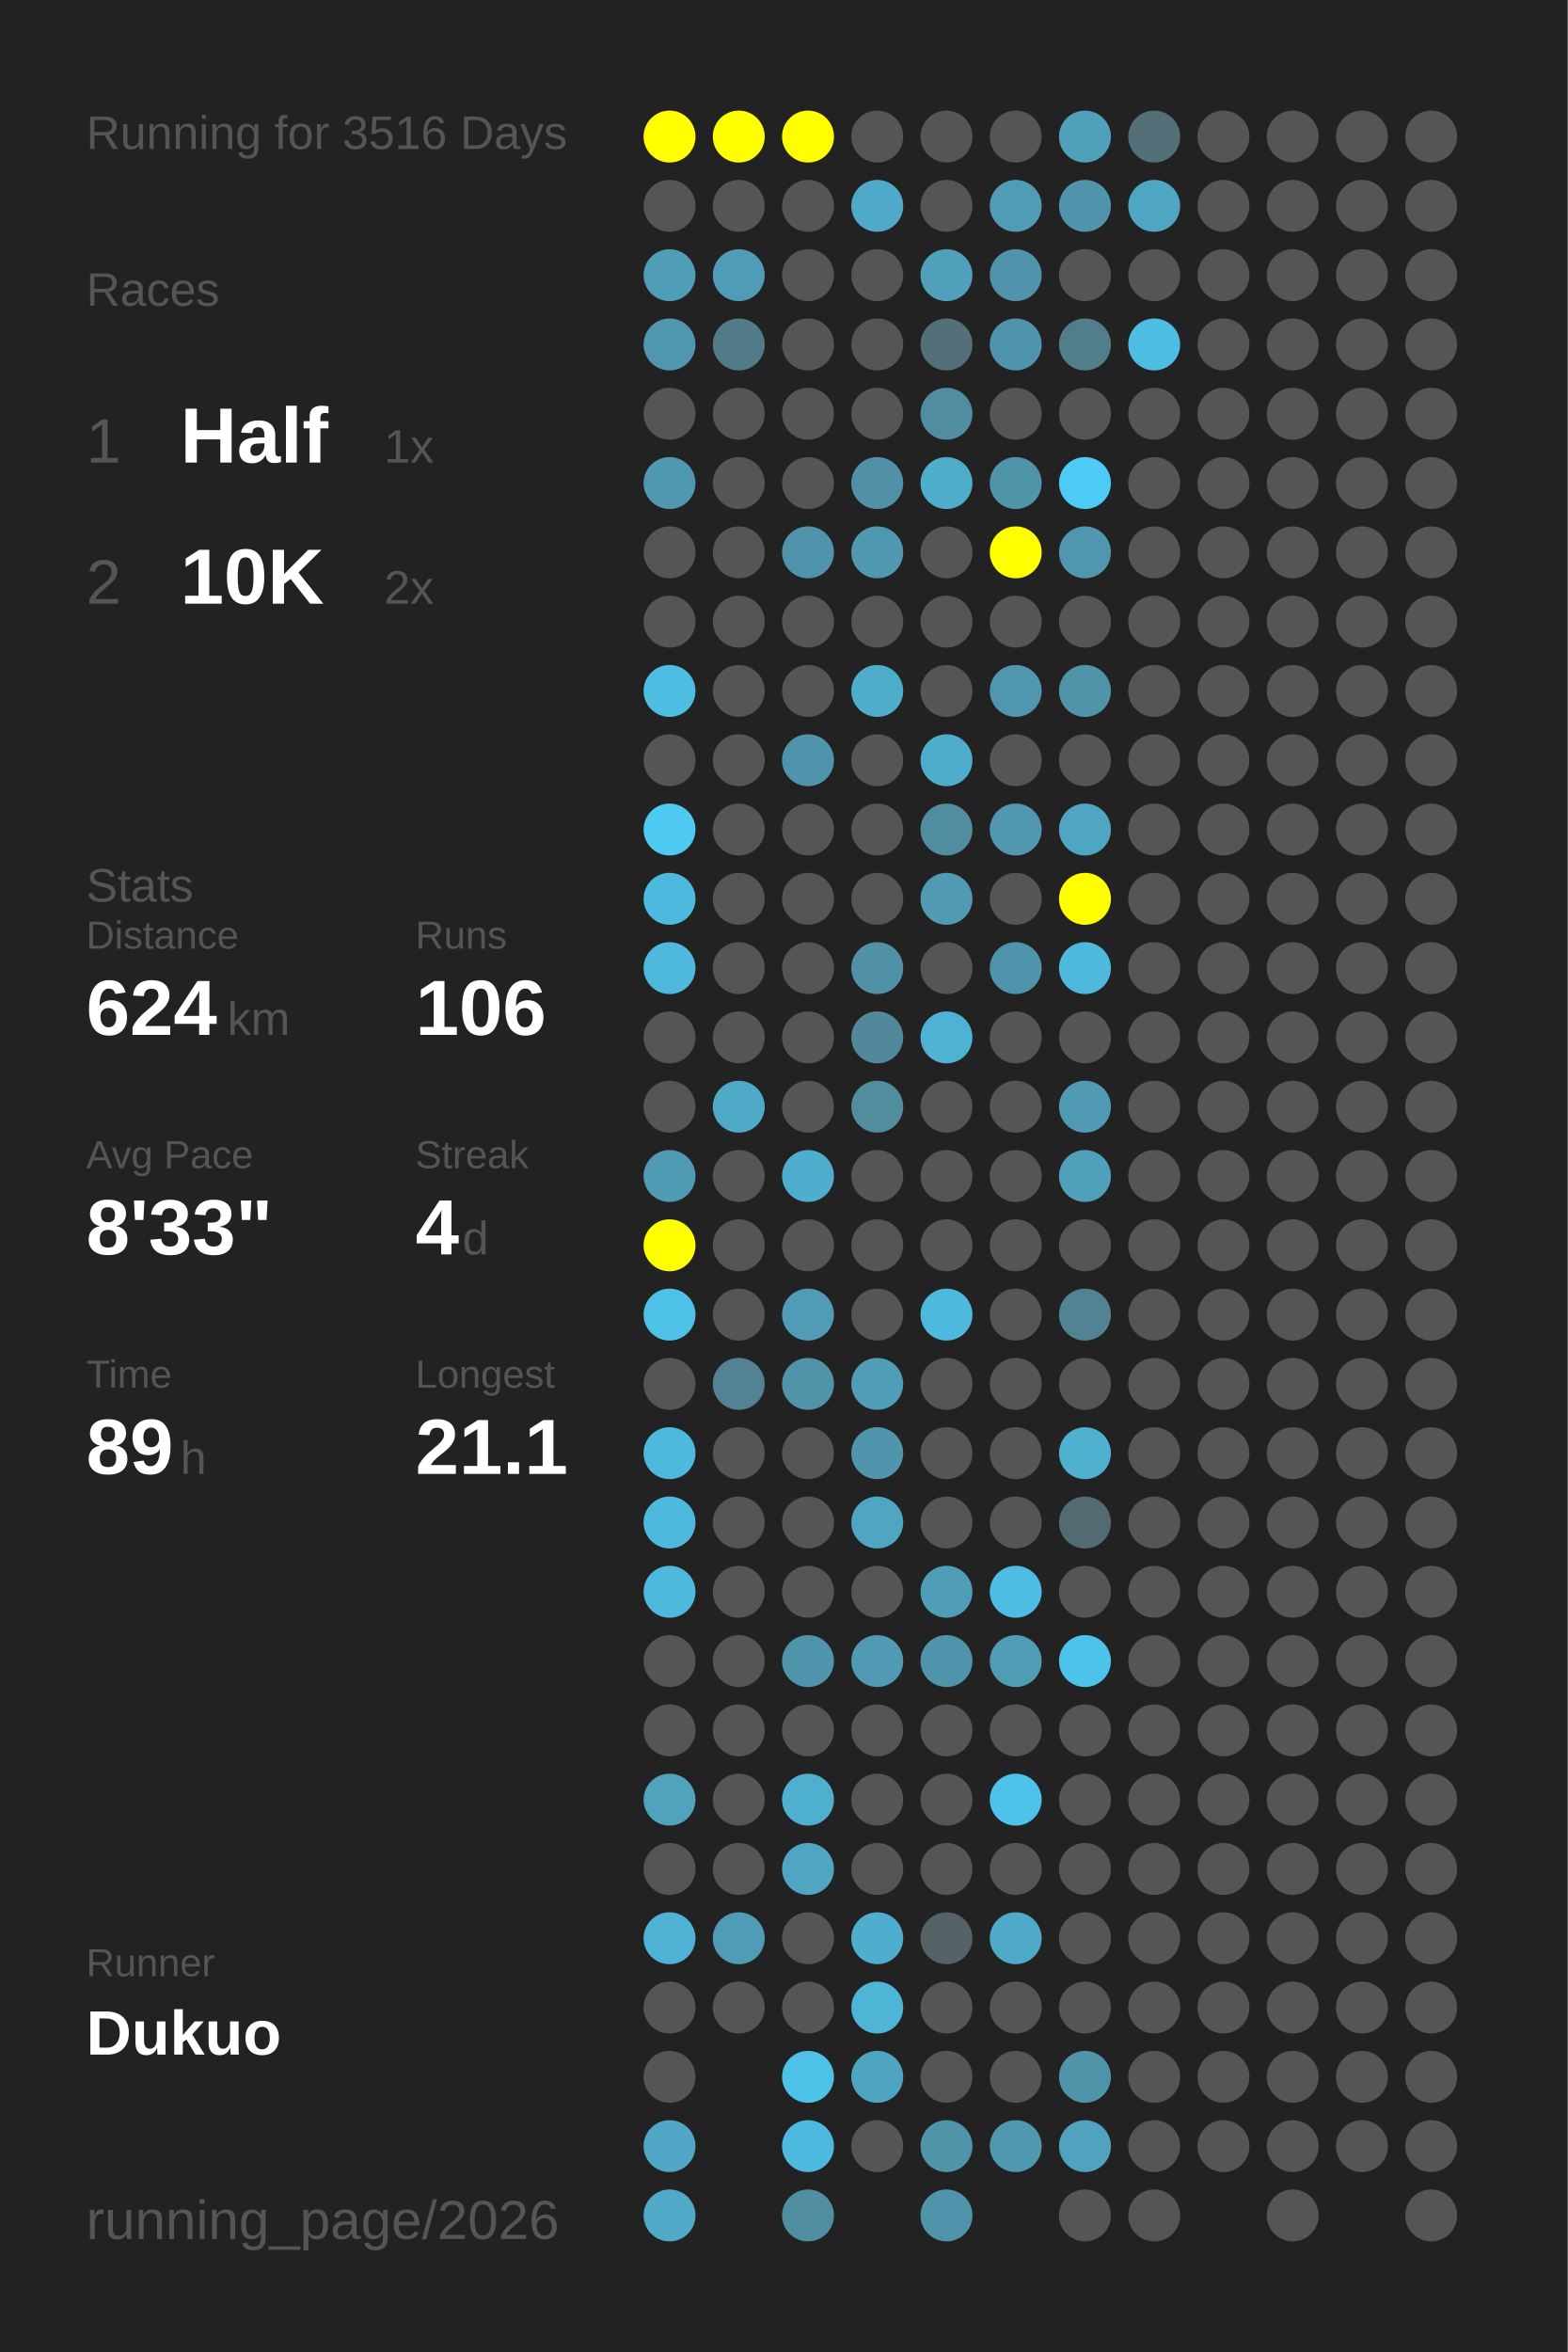
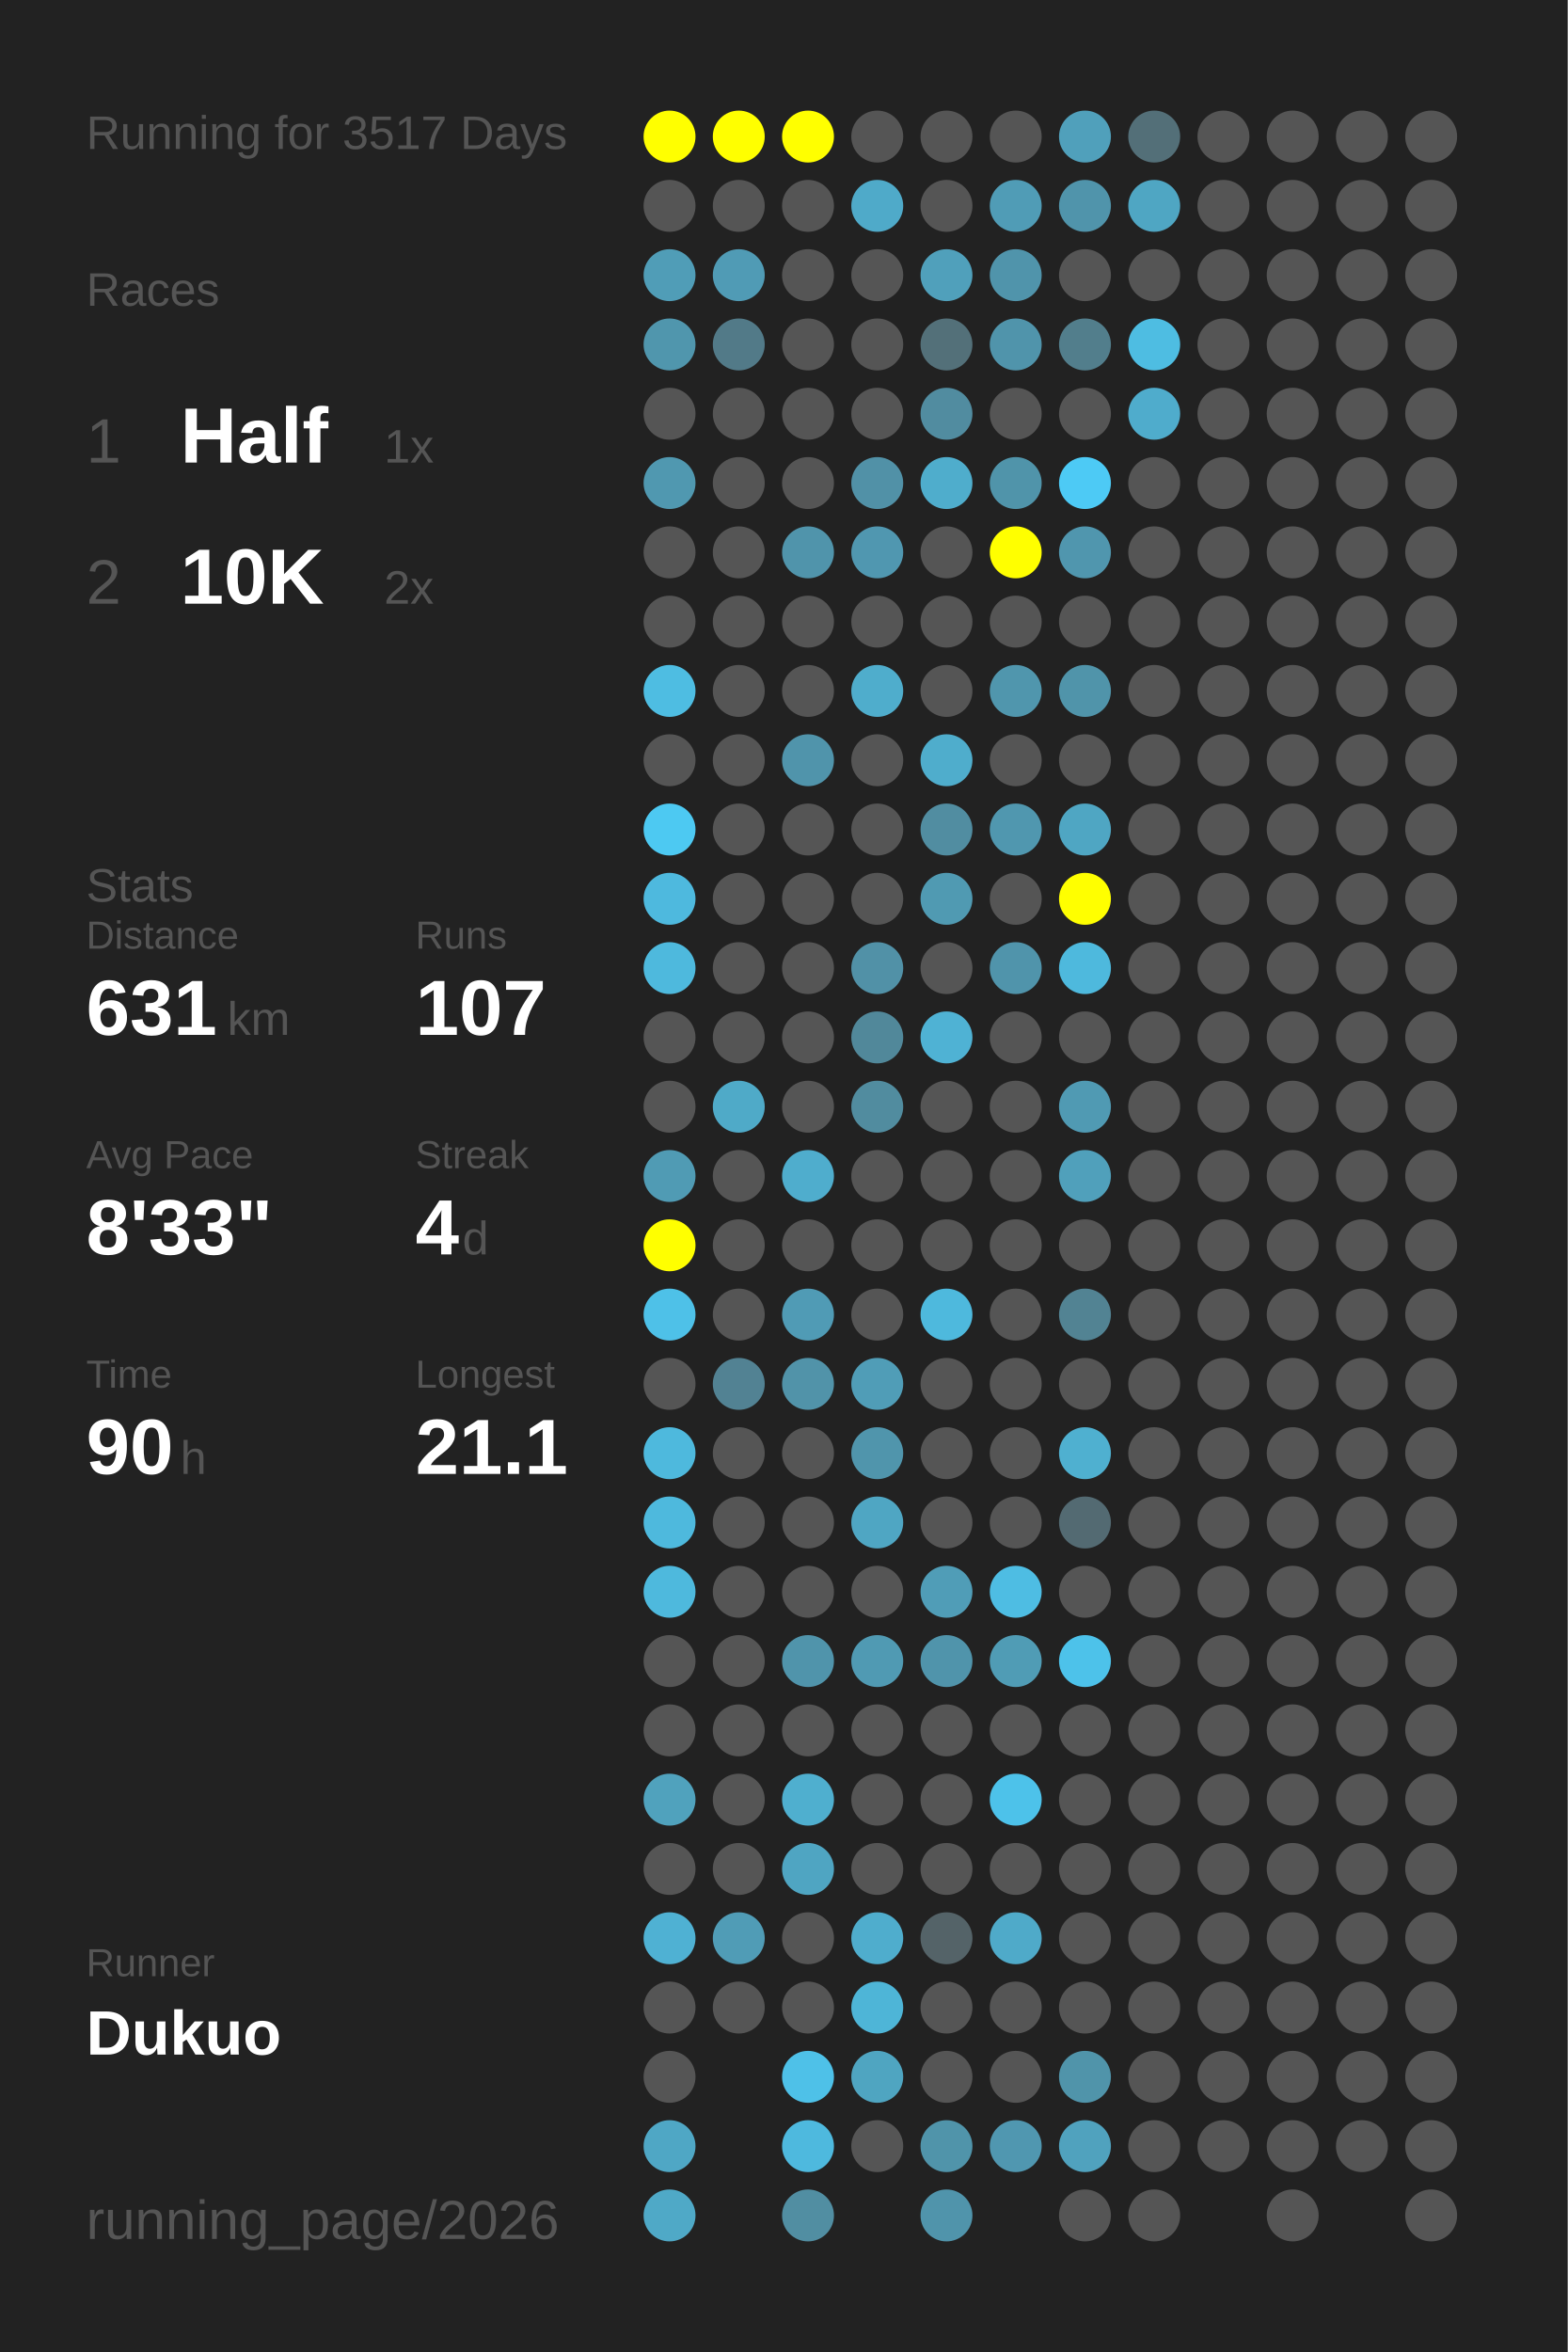
<svg xmlns="http://www.w3.org/2000/svg" baseProfile="full" height="300mm" version="1.1" viewBox="0,0,200,300" width="200mm">
  <defs />
  <rect fill="#222222" height="300" width="200" x="0" y="0" />
-   <text fill="#555555" style="font-size:6px; font-family:Arial;" x="11" y="19">Running for 3516 Days</text>
+   <text fill="#555555" style="font-size:6px; font-family:Arial;" x="11" y="19">Running for 3517 Days</text>
  <text fill="#555555" style="font-size:6px; font-family:Arial;" x="11" y="39">Races</text>
  <text fill="#555555" style="font-size:8px; font-family:Arial;" x="11" y="59">1</text>
  <text fill="#FFFFFF" style="font-size:10px; font-family:Arial; font-weight:bold;" x="23" y="59">Half</text>
  <text fill="#555555" style="font-size:6px; font-family:Arial;" x="49" y="59">1x</text>
  <text fill="#555555" style="font-size:8px; font-family:Arial;" x="11" y="77">2</text>
  <text fill="#FFFFFF" style="font-size:10px; font-family:Arial; font-weight:bold;" x="23" y="77">10K</text>
  <text fill="#555555" style="font-size:6px; font-family:Arial;" x="49" y="77">2x</text>
  <text fill="#555555" style="font-size:6px; font-family:Arial;" x="11" y="115">Stats</text>
  <text fill="#555555" style="font-size:5px; font-family:Arial;" x="11" y="121">Distance</text>
-   <text fill="#FFFFFF" style="font-size:10px; font-family:Arial; font-weight:bold;" x="11" y="132">624</text>
+   <text fill="#FFFFFF" style="font-size:10px; font-family:Arial; font-weight:bold;" x="11" y="132">631</text>
  <text fill="#555555" style="font-size:6px; font-family:Arial;" x="29" y="132">km</text>
  <text fill="#555555" style="font-size:5px; font-family:Arial;" x="53" y="121">Runs</text>
-   <text fill="#FFFFFF" style="font-size:10px; font-family:Arial; font-weight:bold;" x="53" y="132">106</text>
+   <text fill="#FFFFFF" style="font-size:10px; font-family:Arial; font-weight:bold;" x="53" y="132">107</text>
  <text fill="#555555" style="font-size:5px; font-family:Arial;" x="11" y="149">Avg Pace</text>
  <text fill="#FFFFFF" style="font-size:10px; font-family:Arial; font-weight:bold;" x="11" y="160">8'33"</text>
  <text fill="#555555" style="font-size:5px; font-family:Arial;" x="53" y="149">Streak</text>
  <text fill="#FFFFFF" style="font-size:10px; font-family:Arial; font-weight:bold;" x="53" y="160">4</text>
  <text fill="#555555" style="font-size:6px; font-family:Arial;" x="59" y="160">d</text>
  <text fill="#555555" style="font-size:5px; font-family:Arial;" x="11" y="177">Time</text>
-   <text fill="#FFFFFF" style="font-size:10px; font-family:Arial; font-weight:bold;" x="11" y="188">89</text>
+   <text fill="#FFFFFF" style="font-size:10px; font-family:Arial; font-weight:bold;" x="11" y="188">90</text>
  <text fill="#555555" style="font-size:6px; font-family:Arial;" x="23" y="188">h</text>
  <text fill="#555555" style="font-size:5px; font-family:Arial;" x="53" y="177">Longest</text>
  <text fill="#FFFFFF" style="font-size:10px; font-family:Arial; font-weight:bold;" x="53" y="188">21.1</text>
  <text fill="#555555" style="font-size:5px; font-family:Arial;" x="11" y="252.065">Runner</text>
  <text fill="#FFFFFF" style="font-size:8px; font-family:Arial; font-weight:bold;" x="11" y="262.065">Dukuo</text>
  <text fill="#555555" style="font-size:7px; font-family:Arial;" x="11" y="285.581">running_page/2026</text>
  <circle cx="85.417" cy="17.419" fill="#FFFF00" r="3.312" />
  <circle cx="85.417" cy="26.258" fill="#555555" r="3.312" />
  <circle cx="85.417" cy="35.097" fill="#509db7" r="3.312" />
  <circle cx="85.417" cy="43.935" fill="#5096ad" r="3.312" />
  <circle cx="85.417" cy="52.774" fill="#555555" r="3.312" />
  <circle cx="85.417" cy="61.613" fill="#5098b0" r="3.312" />
  <circle cx="85.417" cy="70.452" fill="#555555" r="3.312" />
  <circle cx="85.417" cy="79.29" fill="#555555" r="3.312" />
  <circle cx="85.417" cy="88.129" fill="#4ebde2" r="3.312" />
  <circle cx="85.417" cy="96.968" fill="#555555" r="3.312" />
  <circle cx="85.417" cy="105.806" fill="#4dc9f2" r="3.312" />
  <circle cx="85.417" cy="114.645" fill="#4eb9de" r="3.312" />
  <circle cx="85.417" cy="123.484" fill="#4eb9dd" r="3.312" />
  <circle cx="85.417" cy="132.323" fill="#555555" r="3.312" />
  <circle cx="85.417" cy="141.161" fill="#555555" r="3.312" />
  <circle cx="85.417" cy="150" fill="#509bb4" r="3.312" />
  <circle cx="85.417" cy="158.839" fill="#FFFF00" r="3.312" />
  <circle cx="85.417" cy="167.677" fill="#4ec1e8" r="3.312" />
  <circle cx="85.417" cy="176.516" fill="#555555" r="3.312" />
  <circle cx="85.417" cy="185.355" fill="#4eb9dd" r="3.312" />
  <circle cx="85.417" cy="194.194" fill="#4eb9dd" r="3.312" />
  <circle cx="85.417" cy="203.032" fill="#4eb9dd" r="3.312" />
  <circle cx="85.417" cy="211.871" fill="#555555" r="3.312" />
  <circle cx="85.417" cy="220.71" fill="#555555" r="3.312" />
  <circle cx="85.417" cy="229.548" fill="#50a2bd" r="3.312" />
  <circle cx="85.417" cy="238.387" fill="#555555" r="3.312" />
  <circle cx="85.417" cy="247.226" fill="#4fb1d3" r="3.312" />
  <circle cx="85.417" cy="256.065" fill="#555555" r="3.312" />
  <circle cx="85.417" cy="264.903" fill="#555555" r="3.312" />
  <circle cx="85.417" cy="273.742" fill="#4fa7c5" r="3.312" />
  <circle cx="85.417" cy="282.581" fill="#4fa9c7" r="3.312" />
  <circle cx="94.25" cy="17.419" fill="#FFFF00" r="3.312" />
  <circle cx="94.25" cy="26.258" fill="#555555" r="3.312" />
  <circle cx="94.25" cy="35.097" fill="#509bb5" r="3.312" />
  <circle cx="94.25" cy="43.935" fill="#527a88" r="3.312" />
  <circle cx="94.25" cy="52.774" fill="#555555" r="3.312" />
  <circle cx="94.25" cy="61.613" fill="#555555" r="3.312" />
  <circle cx="94.25" cy="70.452" fill="#555555" r="3.312" />
  <circle cx="94.25" cy="79.29" fill="#555555" r="3.312" />
  <circle cx="94.25" cy="88.129" fill="#555555" r="3.312" />
  <circle cx="94.25" cy="96.968" fill="#555555" r="3.312" />
  <circle cx="94.25" cy="105.806" fill="#555555" r="3.312" />
  <circle cx="94.25" cy="114.645" fill="#555555" r="3.312" />
  <circle cx="94.25" cy="123.484" fill="#555555" r="3.312" />
  <circle cx="94.25" cy="132.323" fill="#555555" r="3.312" />
  <circle cx="94.25" cy="141.161" fill="#4faac8" r="3.312" />
  <circle cx="94.25" cy="150" fill="#555555" r="3.312" />
  <circle cx="94.25" cy="158.839" fill="#555555" r="3.312" />
  <circle cx="94.25" cy="167.677" fill="#555555" r="3.312" />
  <circle cx="94.25" cy="176.516" fill="#528293" r="3.312" />
  <circle cx="94.25" cy="185.355" fill="#555555" r="3.312" />
  <circle cx="94.25" cy="194.194" fill="#555555" r="3.312" />
  <circle cx="94.25" cy="203.032" fill="#555555" r="3.312" />
  <circle cx="94.25" cy="211.871" fill="#555555" r="3.312" />
  <circle cx="94.25" cy="220.71" fill="#555555" r="3.312" />
  <circle cx="94.25" cy="229.548" fill="#555555" r="3.312" />
  <circle cx="94.25" cy="238.387" fill="#555555" r="3.312" />
  <circle cx="94.25" cy="247.226" fill="#509cb6" r="3.312" />
  <circle cx="94.25" cy="256.065" fill="#555555" r="3.312" />
  <circle cx="103.083" cy="17.419" fill="#FFFF00" r="3.312" />
  <circle cx="103.083" cy="26.258" fill="#555555" r="3.312" />
  <circle cx="103.083" cy="35.097" fill="#555555" r="3.312" />
  <circle cx="103.083" cy="43.935" fill="#555555" r="3.312" />
  <circle cx="103.083" cy="52.774" fill="#555555" r="3.312" />
  <circle cx="103.083" cy="61.613" fill="#555555" r="3.312" />
  <circle cx="103.083" cy="70.452" fill="#5094ab" r="3.312" />
  <circle cx="103.083" cy="79.29" fill="#555555" r="3.312" />
  <circle cx="103.083" cy="88.129" fill="#555555" r="3.312" />
  <circle cx="103.083" cy="96.968" fill="#5094ab" r="3.312" />
  <circle cx="103.083" cy="105.806" fill="#555555" r="3.312" />
  <circle cx="103.083" cy="114.645" fill="#555555" r="3.312" />
  <circle cx="103.083" cy="123.484" fill="#555555" r="3.312" />
  <circle cx="103.083" cy="132.323" fill="#555555" r="3.312" />
  <circle cx="103.083" cy="141.161" fill="#555555" r="3.312" />
  <circle cx="103.083" cy="150" fill="#4fadcd" r="3.312" />
  <circle cx="103.083" cy="158.839" fill="#555555" r="3.312" />
  <circle cx="103.083" cy="167.677" fill="#509bb5" r="3.312" />
  <circle cx="103.083" cy="176.516" fill="#5193a9" r="3.312" />
  <circle cx="103.083" cy="185.355" fill="#555555" r="3.312" />
  <circle cx="103.083" cy="194.194" fill="#555555" r="3.312" />
  <circle cx="103.083" cy="203.032" fill="#555555" r="3.312" />
  <circle cx="103.083" cy="211.871" fill="#5094ab" r="3.312" />
  <circle cx="103.083" cy="220.71" fill="#555555" r="3.312" />
  <circle cx="103.083" cy="229.548" fill="#4fafcf" r="3.312" />
  <circle cx="103.083" cy="238.387" fill="#4fa5c2" r="3.312" />
  <circle cx="103.083" cy="247.226" fill="#555555" r="3.312" />
  <circle cx="103.083" cy="256.065" fill="#555555" r="3.312" />
  <circle cx="103.083" cy="264.903" fill="#4ec1e8" r="3.312" />
  <circle cx="103.083" cy="273.742" fill="#4eb9de" r="3.312" />
  <circle cx="103.083" cy="282.581" fill="#518ea2" r="3.312" />
  <circle cx="111.917" cy="17.419" fill="#555555" r="3.312" />
  <circle cx="111.917" cy="26.258" fill="#4faac9" r="3.312" />
  <circle cx="111.917" cy="35.097" fill="#555555" r="3.312" />
  <circle cx="111.917" cy="43.935" fill="#555555" r="3.312" />
  <circle cx="111.917" cy="52.774" fill="#555555" r="3.312" />
  <circle cx="111.917" cy="61.613" fill="#5191a7" r="3.312" />
  <circle cx="111.917" cy="70.452" fill="#5097b0" r="3.312" />
  <circle cx="111.917" cy="79.29" fill="#555555" r="3.312" />
  <circle cx="111.917" cy="88.129" fill="#4fadcc" r="3.312" />
  <circle cx="111.917" cy="96.968" fill="#555555" r="3.312" />
  <circle cx="111.917" cy="105.806" fill="#555555" r="3.312" />
  <circle cx="111.917" cy="114.645" fill="#555555" r="3.312" />
  <circle cx="111.917" cy="123.484" fill="#5191a7" r="3.312" />
  <circle cx="111.917" cy="132.323" fill="#51889a" r="3.312" />
  <circle cx="111.917" cy="141.161" fill="#518c9f" r="3.312" />
  <circle cx="111.917" cy="150" fill="#555555" r="3.312" />
  <circle cx="111.917" cy="158.839" fill="#555555" r="3.312" />
  <circle cx="111.917" cy="167.677" fill="#555555" r="3.312" />
  <circle cx="111.917" cy="176.516" fill="#509db7" r="3.312" />
  <circle cx="111.917" cy="185.355" fill="#5095ac" r="3.312" />
  <circle cx="111.917" cy="194.194" fill="#4fa6c3" r="3.312" />
  <circle cx="111.917" cy="203.032" fill="#555555" r="3.312" />
  <circle cx="111.917" cy="211.871" fill="#509ab3" r="3.312" />
  <circle cx="111.917" cy="220.71" fill="#555555" r="3.312" />
  <circle cx="111.917" cy="229.548" fill="#555555" r="3.312" />
  <circle cx="111.917" cy="238.387" fill="#555555" r="3.312" />
  <circle cx="111.917" cy="247.226" fill="#4fadcd" r="3.312" />
  <circle cx="111.917" cy="256.065" fill="#4eb5d7" r="3.312" />
  <circle cx="111.917" cy="264.903" fill="#4fa5c1" r="3.312" />
  <circle cx="111.917" cy="273.742" fill="#555555" r="3.312" />
  <circle cx="120.75" cy="17.419" fill="#555555" r="3.312" />
  <circle cx="120.75" cy="26.258" fill="#555555" r="3.312" />
  <circle cx="120.75" cy="35.097" fill="#50a0bb" r="3.312" />
  <circle cx="120.75" cy="43.935" fill="#537079" r="3.312" />
  <circle cx="120.75" cy="52.774" fill="#518ca0" r="3.312" />
  <circle cx="120.75" cy="61.613" fill="#4fadcc" r="3.312" />
  <circle cx="120.75" cy="70.452" fill="#555555" r="3.312" />
  <circle cx="120.75" cy="79.29" fill="#555555" r="3.312" />
  <circle cx="120.75" cy="88.129" fill="#555555" r="3.312" />
  <circle cx="120.75" cy="96.968" fill="#4fadcc" r="3.312" />
  <circle cx="120.75" cy="105.806" fill="#518da1" r="3.312" />
  <circle cx="120.75" cy="114.645" fill="#509ab2" r="3.312" />
  <circle cx="120.75" cy="123.484" fill="#555555" r="3.312" />
  <circle cx="120.75" cy="132.323" fill="#4fb2d4" r="3.312" />
  <circle cx="120.75" cy="141.161" fill="#555555" r="3.312" />
  <circle cx="120.75" cy="150" fill="#555555" r="3.312" />
  <circle cx="120.75" cy="158.839" fill="#555555" r="3.312" />
  <circle cx="120.75" cy="167.677" fill="#4eb9dd" r="3.312" />
  <circle cx="120.75" cy="176.516" fill="#555555" r="3.312" />
  <circle cx="120.75" cy="185.355" fill="#555555" r="3.312" />
  <circle cx="120.75" cy="194.194" fill="#555555" r="3.312" />
  <circle cx="120.75" cy="203.032" fill="#509db7" r="3.312" />
  <circle cx="120.75" cy="211.871" fill="#5094ab" r="3.312" />
  <circle cx="120.75" cy="220.71" fill="#555555" r="3.312" />
  <circle cx="120.75" cy="229.548" fill="#555555" r="3.312" />
  <circle cx="120.75" cy="238.387" fill="#555555" r="3.312" />
  <circle cx="120.75" cy="247.226" fill="#546368" r="3.312" />
  <circle cx="120.75" cy="256.065" fill="#555555" r="3.312" />
  <circle cx="120.75" cy="264.903" fill="#555555" r="3.312" />
  <circle cx="120.75" cy="273.742" fill="#5094aa" r="3.312" />
  <circle cx="120.75" cy="282.581" fill="#5094ab" r="3.312" />
  <circle cx="129.583" cy="17.419" fill="#555555" r="3.312" />
  <circle cx="129.583" cy="26.258" fill="#509cb6" r="3.312" />
  <circle cx="129.583" cy="35.097" fill="#5094ab" r="3.312" />
  <circle cx="129.583" cy="43.935" fill="#5094ab" r="3.312" />
  <circle cx="129.583" cy="52.774" fill="#555555" r="3.312" />
  <circle cx="129.583" cy="61.613" fill="#5094aa" r="3.312" />
  <circle cx="129.583" cy="70.452" fill="#FFFF00" r="3.312" />
  <circle cx="129.583" cy="79.29" fill="#555555" r="3.312" />
  <circle cx="129.583" cy="88.129" fill="#5096ad" r="3.312" />
  <circle cx="129.583" cy="96.968" fill="#555555" r="3.312" />
  <circle cx="129.583" cy="105.806" fill="#5097af" r="3.312" />
  <circle cx="129.583" cy="114.645" fill="#555555" r="3.312" />
  <circle cx="129.583" cy="123.484" fill="#5094ab" r="3.312" />
  <circle cx="129.583" cy="132.323" fill="#555555" r="3.312" />
  <circle cx="129.583" cy="141.161" fill="#555555" r="3.312" />
  <circle cx="129.583" cy="150" fill="#555555" r="3.312" />
  <circle cx="129.583" cy="158.839" fill="#555555" r="3.312" />
  <circle cx="129.583" cy="167.677" fill="#555555" r="3.312" />
  <circle cx="129.583" cy="176.516" fill="#555555" r="3.312" />
  <circle cx="129.583" cy="185.355" fill="#555555" r="3.312" />
  <circle cx="129.583" cy="194.194" fill="#555555" r="3.312" />
  <circle cx="129.583" cy="203.032" fill="#4ebde3" r="3.312" />
  <circle cx="129.583" cy="211.871" fill="#509cb5" r="3.312" />
  <circle cx="129.583" cy="220.71" fill="#555555" r="3.312" />
  <circle cx="129.583" cy="229.548" fill="#4dc2ea" r="3.312" />
  <circle cx="129.583" cy="238.387" fill="#555555" r="3.312" />
  <circle cx="129.583" cy="247.226" fill="#4faac9" r="3.312" />
  <circle cx="129.583" cy="256.065" fill="#555555" r="3.312" />
  <circle cx="129.583" cy="264.903" fill="#555555" r="3.312" />
  <circle cx="129.583" cy="273.742" fill="#5097b0" r="3.312" />
  <circle cx="138.417" cy="17.419" fill="#50a0bb" r="3.312" />
  <circle cx="138.417" cy="26.258" fill="#5094ab" r="3.312" />
  <circle cx="138.417" cy="35.097" fill="#555555" r="3.312" />
  <circle cx="138.417" cy="43.935" fill="#527e8c" r="3.312" />
  <circle cx="138.417" cy="52.774" fill="#555555" r="3.312" />
  <circle cx="138.417" cy="61.613" fill="#4dcaf5" r="3.312" />
  <circle cx="138.417" cy="70.452" fill="#5096ae" r="3.312" />
  <circle cx="138.417" cy="79.29" fill="#555555" r="3.312" />
  <circle cx="138.417" cy="88.129" fill="#5094aa" r="3.312" />
  <circle cx="138.417" cy="96.968" fill="#555555" r="3.312" />
  <circle cx="138.417" cy="105.806" fill="#4fa6c3" r="3.312" />
  <circle cx="138.417" cy="114.645" fill="#FFFF00" r="3.312" />
  <circle cx="138.417" cy="123.484" fill="#4eb9dd" r="3.312" />
  <circle cx="138.417" cy="132.323" fill="#555555" r="3.312" />
  <circle cx="138.417" cy="141.161" fill="#509ab3" r="3.312" />
  <circle cx="138.417" cy="150" fill="#50a0bb" r="3.312" />
  <circle cx="138.417" cy="158.839" fill="#555555" r="3.312" />
  <circle cx="138.417" cy="167.677" fill="#528393" r="3.312" />
  <circle cx="138.417" cy="176.516" fill="#555555" r="3.312" />
  <circle cx="138.417" cy="185.355" fill="#4fb0d0" r="3.312" />
  <circle cx="138.417" cy="194.194" fill="#536a72" r="3.312" />
  <circle cx="138.417" cy="203.032" fill="#555555" r="3.312" />
  <circle cx="138.417" cy="211.871" fill="#4dc2ea" r="3.312" />
  <circle cx="138.417" cy="220.71" fill="#555555" r="3.312" />
  <circle cx="138.417" cy="229.548" fill="#555555" r="3.312" />
  <circle cx="138.417" cy="238.387" fill="#555555" r="3.312" />
  <circle cx="138.417" cy="247.226" fill="#555555" r="3.312" />
  <circle cx="138.417" cy="256.065" fill="#555555" r="3.312" />
  <circle cx="138.417" cy="264.903" fill="#5094aa" r="3.312" />
  <circle cx="138.417" cy="273.742" fill="#50a2be" r="3.312" />
  <circle cx="138.417" cy="282.581" fill="#555555" r="3.312" />
  <circle cx="147.25" cy="17.419" fill="#536f78" r="3.312" />
  <circle cx="147.25" cy="26.258" fill="#4fa6c3" r="3.312" />
  <circle cx="147.25" cy="35.097" fill="#555555" r="3.312" />
  <circle cx="147.25" cy="43.935" fill="#4ebde2" r="3.312" />
-   <circle cx="147.25" cy="52.774" fill="#555555" r="3.312" />
+   <circle cx="147.25" cy="52.774" fill="#4faccc" r="3.312" />
  <circle cx="147.25" cy="61.613" fill="#555555" r="3.312" />
  <circle cx="147.25" cy="70.452" fill="#555555" r="3.312" />
  <circle cx="147.25" cy="79.29" fill="#555555" r="3.312" />
  <circle cx="147.25" cy="88.129" fill="#555555" r="3.312" />
  <circle cx="147.25" cy="96.968" fill="#555555" r="3.312" />
  <circle cx="147.25" cy="105.806" fill="#555555" r="3.312" />
  <circle cx="147.25" cy="114.645" fill="#555555" r="3.312" />
  <circle cx="147.25" cy="123.484" fill="#555555" r="3.312" />
  <circle cx="147.25" cy="132.323" fill="#555555" r="3.312" />
  <circle cx="147.25" cy="141.161" fill="#555555" r="3.312" />
  <circle cx="147.25" cy="150" fill="#555555" r="3.312" />
  <circle cx="147.25" cy="158.839" fill="#555555" r="3.312" />
  <circle cx="147.25" cy="167.677" fill="#555555" r="3.312" />
  <circle cx="147.25" cy="176.516" fill="#555555" r="3.312" />
  <circle cx="147.25" cy="185.355" fill="#555555" r="3.312" />
  <circle cx="147.25" cy="194.194" fill="#555555" r="3.312" />
  <circle cx="147.25" cy="203.032" fill="#555555" r="3.312" />
  <circle cx="147.25" cy="211.871" fill="#555555" r="3.312" />
  <circle cx="147.25" cy="220.71" fill="#555555" r="3.312" />
  <circle cx="147.25" cy="229.548" fill="#555555" r="3.312" />
  <circle cx="147.25" cy="238.387" fill="#555555" r="3.312" />
  <circle cx="147.25" cy="247.226" fill="#555555" r="3.312" />
  <circle cx="147.25" cy="256.065" fill="#555555" r="3.312" />
  <circle cx="147.25" cy="264.903" fill="#555555" r="3.312" />
  <circle cx="147.25" cy="273.742" fill="#555555" r="3.312" />
  <circle cx="147.25" cy="282.581" fill="#555555" r="3.312" />
  <circle cx="156.083" cy="17.419" fill="#555555" r="3.312" />
  <circle cx="156.083" cy="26.258" fill="#555555" r="3.312" />
  <circle cx="156.083" cy="35.097" fill="#555555" r="3.312" />
  <circle cx="156.083" cy="43.935" fill="#555555" r="3.312" />
  <circle cx="156.083" cy="52.774" fill="#555555" r="3.312" />
  <circle cx="156.083" cy="61.613" fill="#555555" r="3.312" />
  <circle cx="156.083" cy="70.452" fill="#555555" r="3.312" />
  <circle cx="156.083" cy="79.29" fill="#555555" r="3.312" />
  <circle cx="156.083" cy="88.129" fill="#555555" r="3.312" />
  <circle cx="156.083" cy="96.968" fill="#555555" r="3.312" />
  <circle cx="156.083" cy="105.806" fill="#555555" r="3.312" />
  <circle cx="156.083" cy="114.645" fill="#555555" r="3.312" />
  <circle cx="156.083" cy="123.484" fill="#555555" r="3.312" />
  <circle cx="156.083" cy="132.323" fill="#555555" r="3.312" />
  <circle cx="156.083" cy="141.161" fill="#555555" r="3.312" />
  <circle cx="156.083" cy="150" fill="#555555" r="3.312" />
  <circle cx="156.083" cy="158.839" fill="#555555" r="3.312" />
  <circle cx="156.083" cy="167.677" fill="#555555" r="3.312" />
  <circle cx="156.083" cy="176.516" fill="#555555" r="3.312" />
  <circle cx="156.083" cy="185.355" fill="#555555" r="3.312" />
  <circle cx="156.083" cy="194.194" fill="#555555" r="3.312" />
  <circle cx="156.083" cy="203.032" fill="#555555" r="3.312" />
  <circle cx="156.083" cy="211.871" fill="#555555" r="3.312" />
  <circle cx="156.083" cy="220.71" fill="#555555" r="3.312" />
  <circle cx="156.083" cy="229.548" fill="#555555" r="3.312" />
  <circle cx="156.083" cy="238.387" fill="#555555" r="3.312" />
  <circle cx="156.083" cy="247.226" fill="#555555" r="3.312" />
  <circle cx="156.083" cy="256.065" fill="#555555" r="3.312" />
  <circle cx="156.083" cy="264.903" fill="#555555" r="3.312" />
  <circle cx="156.083" cy="273.742" fill="#555555" r="3.312" />
  <circle cx="164.917" cy="17.419" fill="#555555" r="3.312" />
  <circle cx="164.917" cy="26.258" fill="#555555" r="3.312" />
  <circle cx="164.917" cy="35.097" fill="#555555" r="3.312" />
  <circle cx="164.917" cy="43.935" fill="#555555" r="3.312" />
  <circle cx="164.917" cy="52.774" fill="#555555" r="3.312" />
  <circle cx="164.917" cy="61.613" fill="#555555" r="3.312" />
  <circle cx="164.917" cy="70.452" fill="#555555" r="3.312" />
  <circle cx="164.917" cy="79.29" fill="#555555" r="3.312" />
  <circle cx="164.917" cy="88.129" fill="#555555" r="3.312" />
  <circle cx="164.917" cy="96.968" fill="#555555" r="3.312" />
  <circle cx="164.917" cy="105.806" fill="#555555" r="3.312" />
  <circle cx="164.917" cy="114.645" fill="#555555" r="3.312" />
  <circle cx="164.917" cy="123.484" fill="#555555" r="3.312" />
  <circle cx="164.917" cy="132.323" fill="#555555" r="3.312" />
  <circle cx="164.917" cy="141.161" fill="#555555" r="3.312" />
  <circle cx="164.917" cy="150" fill="#555555" r="3.312" />
  <circle cx="164.917" cy="158.839" fill="#555555" r="3.312" />
  <circle cx="164.917" cy="167.677" fill="#555555" r="3.312" />
  <circle cx="164.917" cy="176.516" fill="#555555" r="3.312" />
  <circle cx="164.917" cy="185.355" fill="#555555" r="3.312" />
  <circle cx="164.917" cy="194.194" fill="#555555" r="3.312" />
  <circle cx="164.917" cy="203.032" fill="#555555" r="3.312" />
  <circle cx="164.917" cy="211.871" fill="#555555" r="3.312" />
  <circle cx="164.917" cy="220.71" fill="#555555" r="3.312" />
  <circle cx="164.917" cy="229.548" fill="#555555" r="3.312" />
  <circle cx="164.917" cy="238.387" fill="#555555" r="3.312" />
  <circle cx="164.917" cy="247.226" fill="#555555" r="3.312" />
  <circle cx="164.917" cy="256.065" fill="#555555" r="3.312" />
  <circle cx="164.917" cy="264.903" fill="#555555" r="3.312" />
  <circle cx="164.917" cy="273.742" fill="#555555" r="3.312" />
  <circle cx="164.917" cy="282.581" fill="#555555" r="3.312" />
  <circle cx="173.75" cy="17.419" fill="#555555" r="3.312" />
  <circle cx="173.75" cy="26.258" fill="#555555" r="3.312" />
  <circle cx="173.75" cy="35.097" fill="#555555" r="3.312" />
  <circle cx="173.75" cy="43.935" fill="#555555" r="3.312" />
  <circle cx="173.75" cy="52.774" fill="#555555" r="3.312" />
  <circle cx="173.75" cy="61.613" fill="#555555" r="3.312" />
  <circle cx="173.75" cy="70.452" fill="#555555" r="3.312" />
  <circle cx="173.75" cy="79.29" fill="#555555" r="3.312" />
  <circle cx="173.75" cy="88.129" fill="#555555" r="3.312" />
  <circle cx="173.75" cy="96.968" fill="#555555" r="3.312" />
  <circle cx="173.75" cy="105.806" fill="#555555" r="3.312" />
  <circle cx="173.75" cy="114.645" fill="#555555" r="3.312" />
  <circle cx="173.75" cy="123.484" fill="#555555" r="3.312" />
  <circle cx="173.75" cy="132.323" fill="#555555" r="3.312" />
  <circle cx="173.75" cy="141.161" fill="#555555" r="3.312" />
  <circle cx="173.75" cy="150" fill="#555555" r="3.312" />
  <circle cx="173.75" cy="158.839" fill="#555555" r="3.312" />
  <circle cx="173.75" cy="167.677" fill="#555555" r="3.312" />
  <circle cx="173.75" cy="176.516" fill="#555555" r="3.312" />
  <circle cx="173.75" cy="185.355" fill="#555555" r="3.312" />
  <circle cx="173.75" cy="194.194" fill="#555555" r="3.312" />
  <circle cx="173.75" cy="203.032" fill="#555555" r="3.312" />
  <circle cx="173.75" cy="211.871" fill="#555555" r="3.312" />
  <circle cx="173.75" cy="220.71" fill="#555555" r="3.312" />
  <circle cx="173.75" cy="229.548" fill="#555555" r="3.312" />
  <circle cx="173.75" cy="238.387" fill="#555555" r="3.312" />
  <circle cx="173.75" cy="247.226" fill="#555555" r="3.312" />
  <circle cx="173.75" cy="256.065" fill="#555555" r="3.312" />
  <circle cx="173.75" cy="264.903" fill="#555555" r="3.312" />
  <circle cx="173.75" cy="273.742" fill="#555555" r="3.312" />
  <circle cx="182.583" cy="17.419" fill="#555555" r="3.312" />
  <circle cx="182.583" cy="26.258" fill="#555555" r="3.312" />
  <circle cx="182.583" cy="35.097" fill="#555555" r="3.312" />
  <circle cx="182.583" cy="43.935" fill="#555555" r="3.312" />
  <circle cx="182.583" cy="52.774" fill="#555555" r="3.312" />
  <circle cx="182.583" cy="61.613" fill="#555555" r="3.312" />
  <circle cx="182.583" cy="70.452" fill="#555555" r="3.312" />
  <circle cx="182.583" cy="79.29" fill="#555555" r="3.312" />
  <circle cx="182.583" cy="88.129" fill="#555555" r="3.312" />
  <circle cx="182.583" cy="96.968" fill="#555555" r="3.312" />
  <circle cx="182.583" cy="105.806" fill="#555555" r="3.312" />
  <circle cx="182.583" cy="114.645" fill="#555555" r="3.312" />
  <circle cx="182.583" cy="123.484" fill="#555555" r="3.312" />
  <circle cx="182.583" cy="132.323" fill="#555555" r="3.312" />
  <circle cx="182.583" cy="141.161" fill="#555555" r="3.312" />
  <circle cx="182.583" cy="150" fill="#555555" r="3.312" />
  <circle cx="182.583" cy="158.839" fill="#555555" r="3.312" />
  <circle cx="182.583" cy="167.677" fill="#555555" r="3.312" />
  <circle cx="182.583" cy="176.516" fill="#555555" r="3.312" />
  <circle cx="182.583" cy="185.355" fill="#555555" r="3.312" />
  <circle cx="182.583" cy="194.194" fill="#555555" r="3.312" />
  <circle cx="182.583" cy="203.032" fill="#555555" r="3.312" />
  <circle cx="182.583" cy="211.871" fill="#555555" r="3.312" />
  <circle cx="182.583" cy="220.71" fill="#555555" r="3.312" />
  <circle cx="182.583" cy="229.548" fill="#555555" r="3.312" />
  <circle cx="182.583" cy="238.387" fill="#555555" r="3.312" />
  <circle cx="182.583" cy="247.226" fill="#555555" r="3.312" />
  <circle cx="182.583" cy="256.065" fill="#555555" r="3.312" />
  <circle cx="182.583" cy="264.903" fill="#555555" r="3.312" />
  <circle cx="182.583" cy="273.742" fill="#555555" r="3.312" />
  <circle cx="182.583" cy="282.581" fill="#555555" r="3.312" />
</svg>
